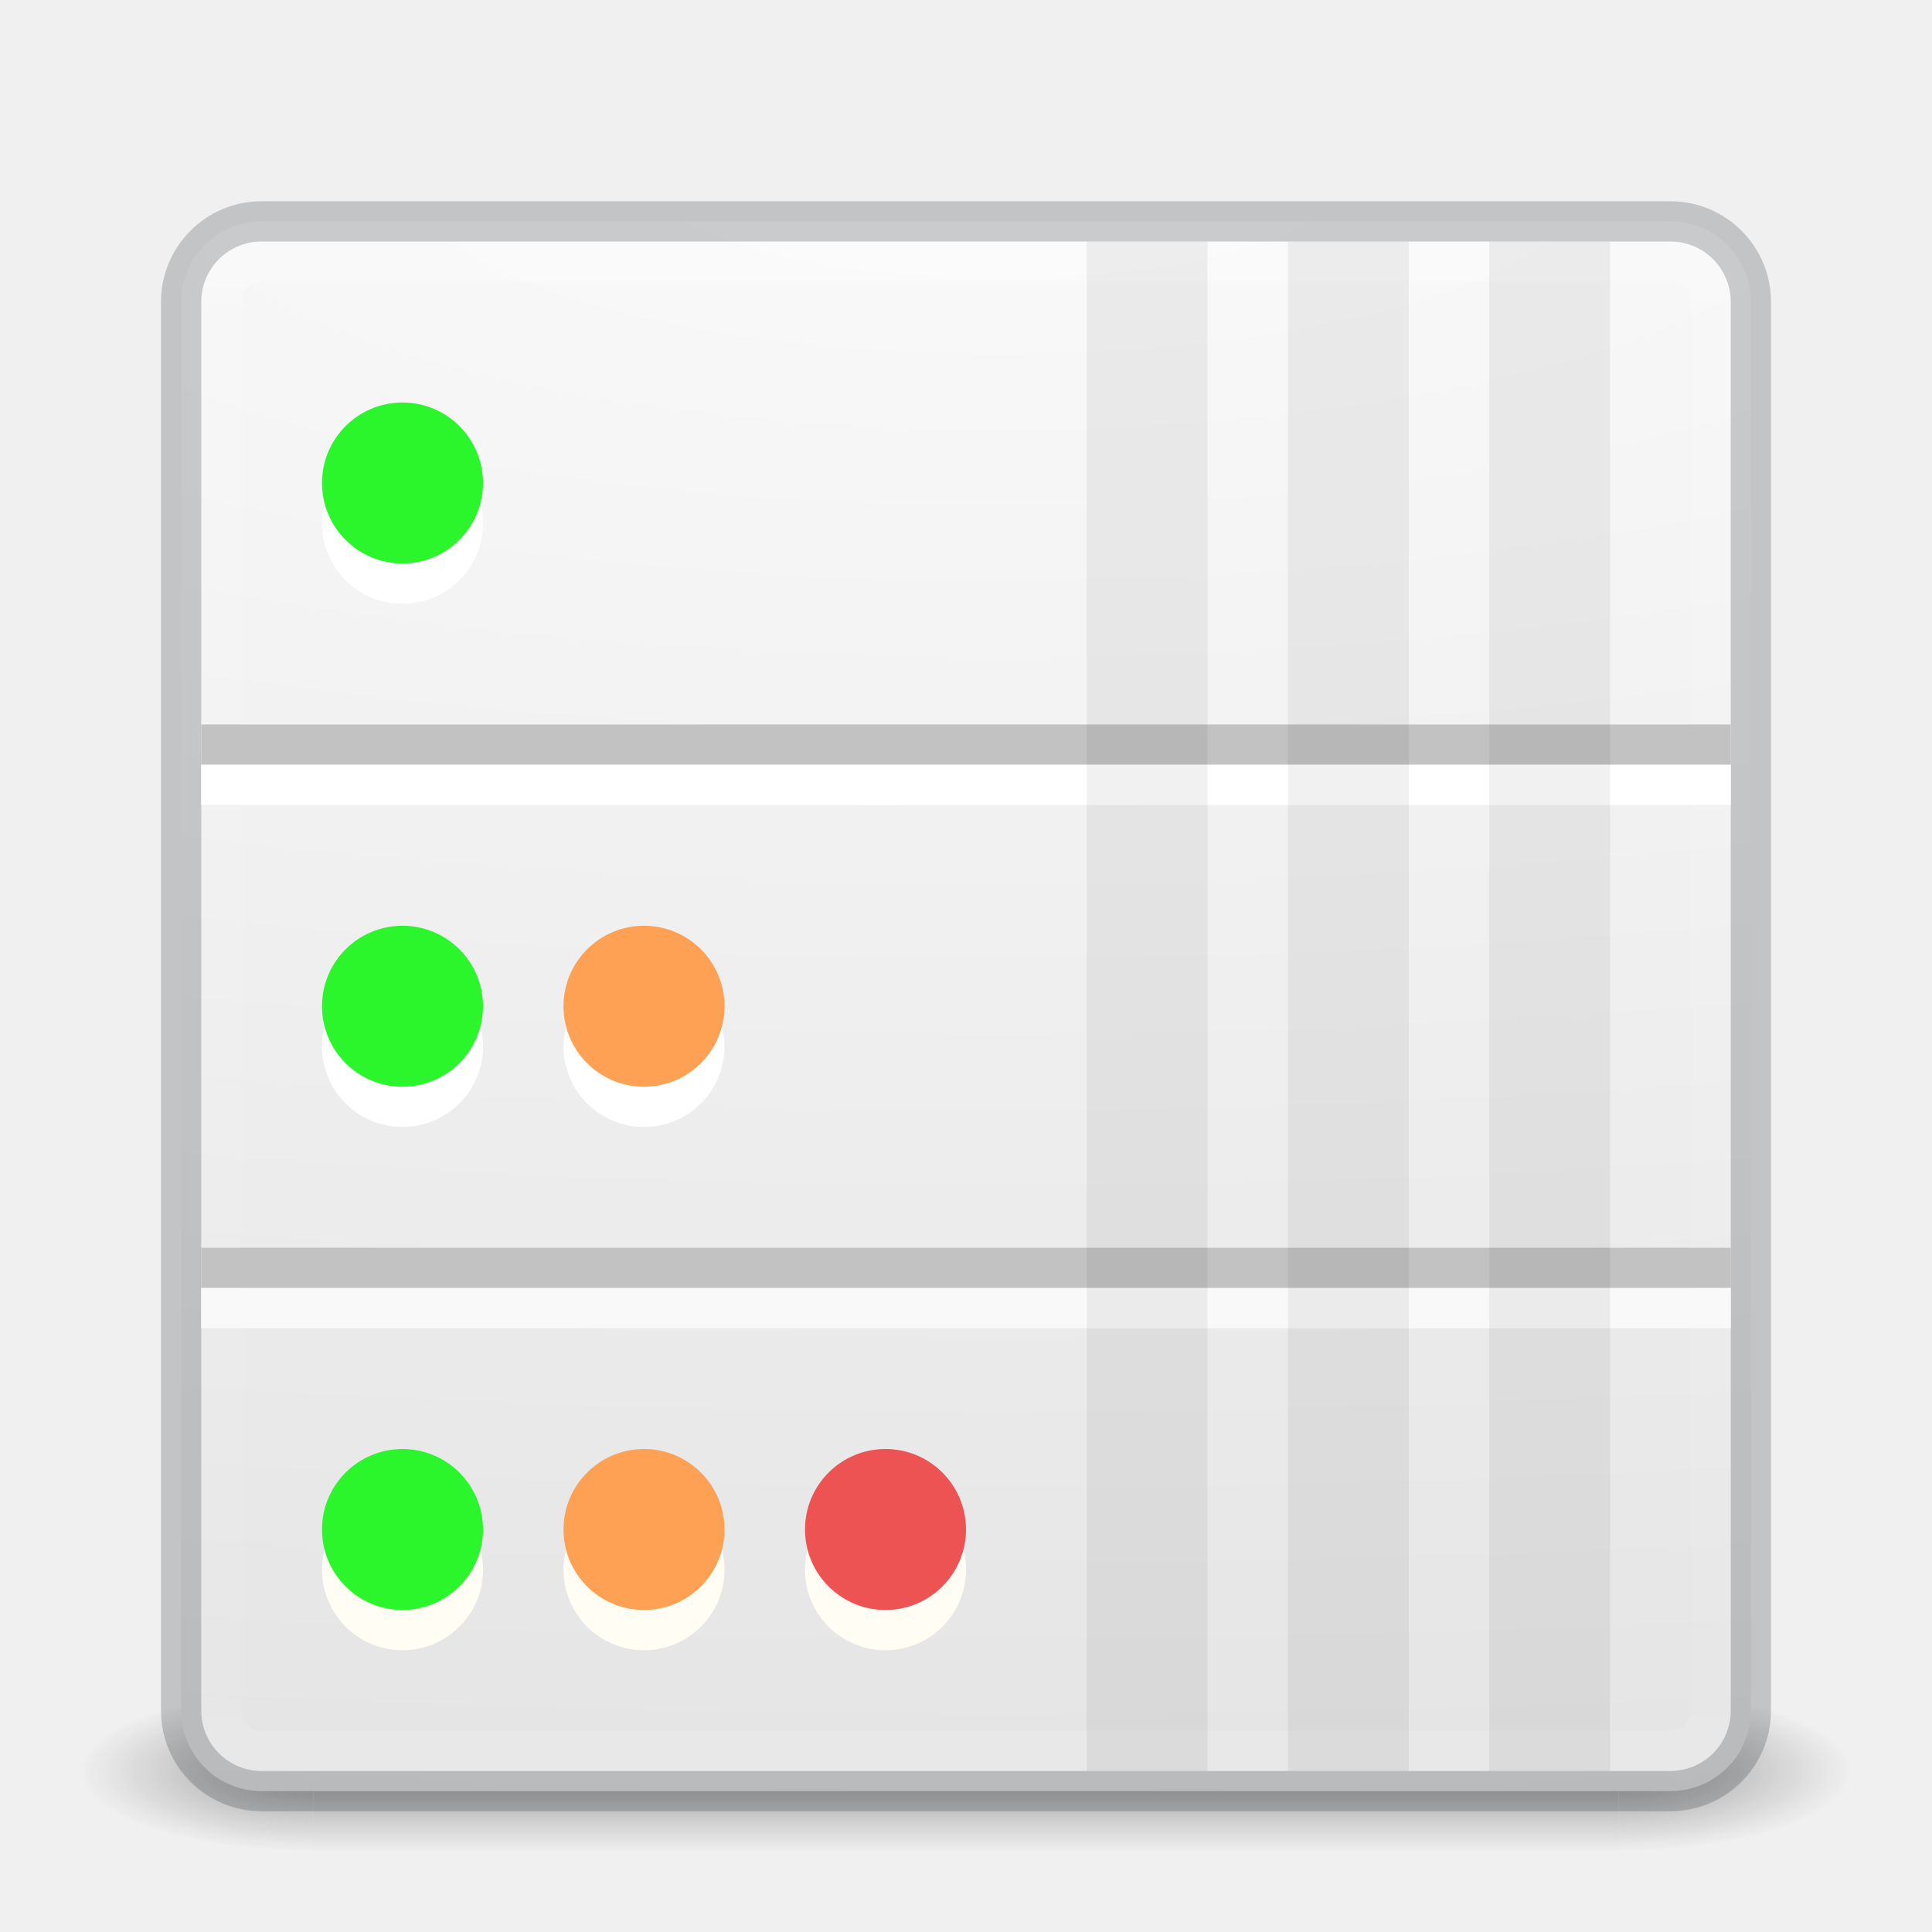
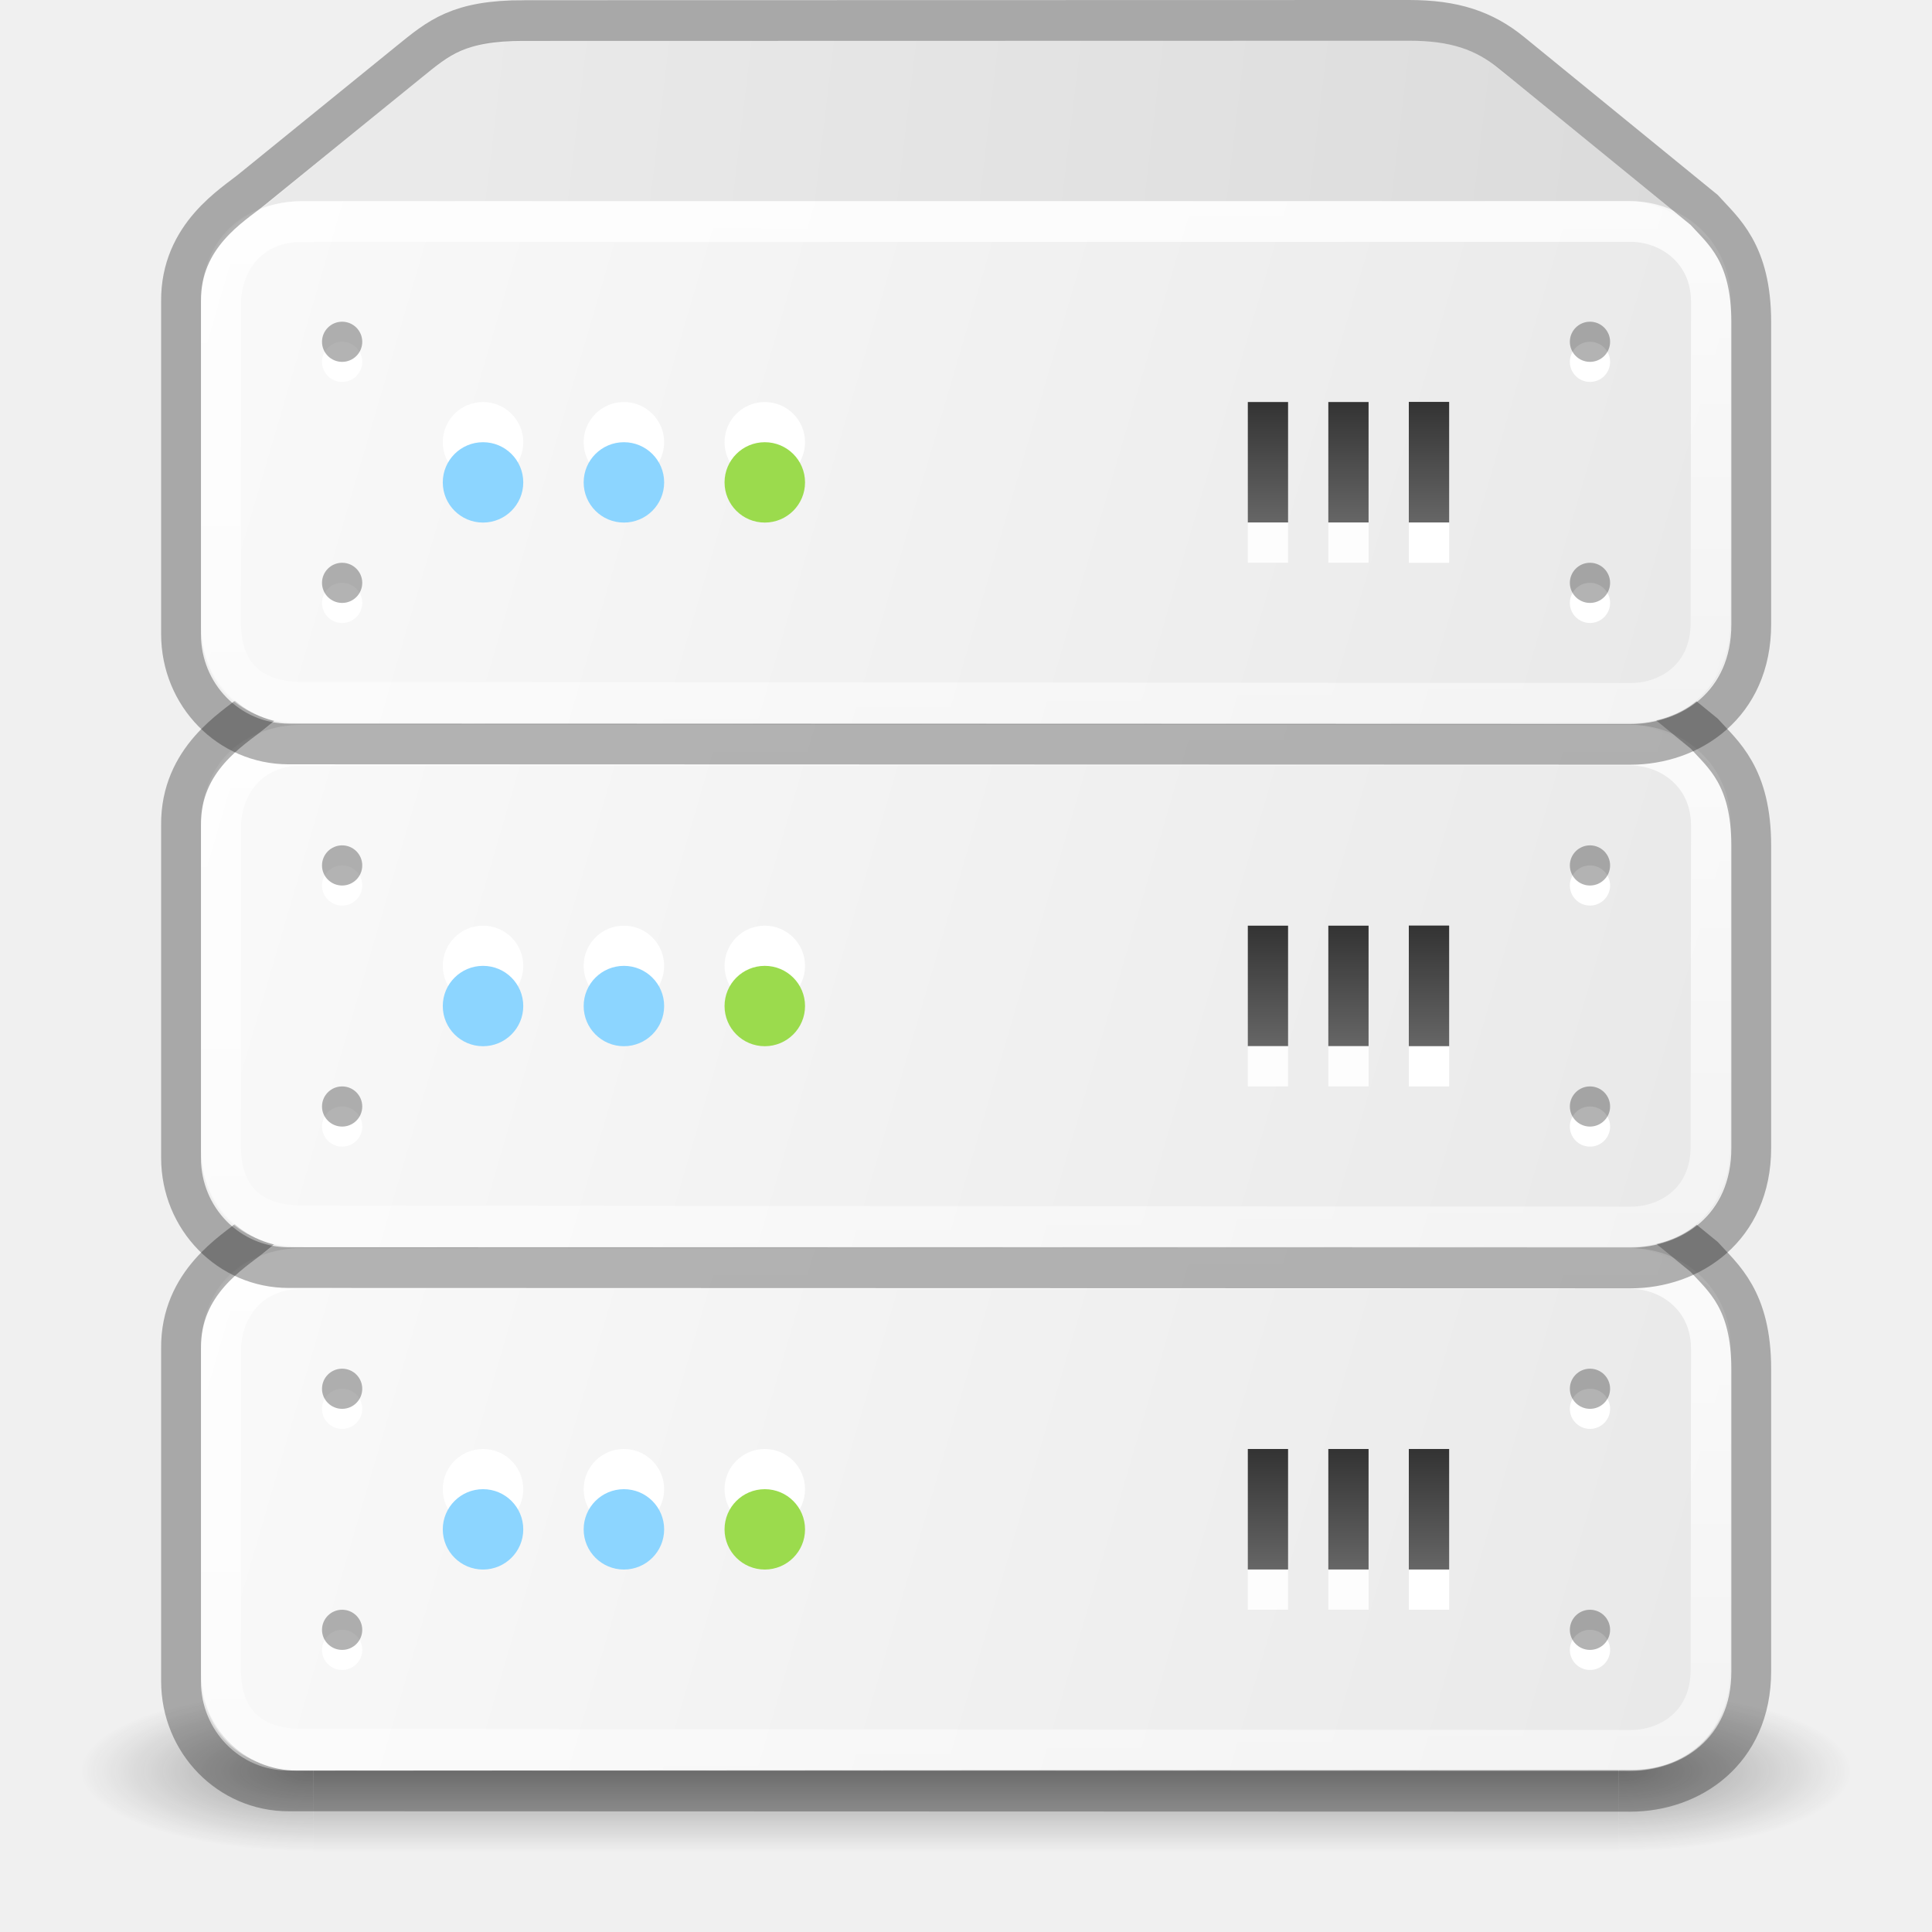
<svg xmlns="http://www.w3.org/2000/svg" xmlns:xlink="http://www.w3.org/1999/xlink" id="svg4405" height="48" width="48" version="1.1">
  <defs id="defs4407">
    <linearGradient id="linearGradient4187">
      <stop offset="0" style="stop-color:#ffffff;stop-opacity:1" id="stop4189" />
      <stop offset="0.021" style="stop-color:#ffffff;stop-opacity:0.235" id="stop4191" />
      <stop offset="0.977" style="stop-color:#ffffff;stop-opacity:0.157" id="stop4193" />
      <stop offset="1" style="stop-color:#ffffff;stop-opacity:0.392" id="stop4195" />
    </linearGradient>
    <linearGradient id="linearGradient4311">
      <stop offset="0" style="stop-color:#000000;stop-opacity:1" id="stop4313" />
      <stop offset="1" style="stop-color:#000000;stop-opacity:0" id="stop4315" />
    </linearGradient>
    <radialGradient gradientTransform="matrix(2.003784,0,0,1.4,27.98813,-17.4)" gradientUnits="userSpaceOnUse" xlink:href="#linearGradient3688-166-749-2-324" id="radialGradient3013-896" fy="43.5" fx="4.993" r="2.5" cy="43.5" cx="4.993" />
    <linearGradient id="linearGradient3688-166-749-2-324">
      <stop offset="0" style="stop-color:#181818;stop-opacity:1" id="stop3216" />
      <stop offset="1" style="stop-color:#181818;stop-opacity:0" id="stop3218" />
    </linearGradient>
    <radialGradient gradientTransform="matrix(2.003784,0,0,1.4,-20.01187,-104.4)" gradientUnits="userSpaceOnUse" xlink:href="#linearGradient3688-464-309-8-331" id="radialGradient3015-826" fy="43.5" fx="4.993" r="2.5" cy="43.5" cx="4.993" />
    <linearGradient id="linearGradient3688-464-309-8-331">
      <stop offset="0" style="stop-color:#181818;stop-opacity:1" id="stop3222" />
      <stop offset="1" style="stop-color:#181818;stop-opacity:0" id="stop3224" />
    </linearGradient>
    <linearGradient id="linearGradient3702-501-757-6-946">
      <stop offset="0" style="stop-color:#181818;stop-opacity:0" id="stop3228" />
      <stop offset="0.5" style="stop-color:#181818;stop-opacity:1" id="stop3230" />
      <stop offset="1" style="stop-color:#181818;stop-opacity:0" id="stop3232" />
    </linearGradient>
    <linearGradient gradientUnits="userSpaceOnUse" xlink:href="#linearGradient3702-501-757-6-946" id="linearGradient4395" y2="39.999" x2="25.058" y1="47.028" x1="25.058" />
    <linearGradient id="linearGradient2867-449-88-871-390-598-476-591-434-148-57-177-8-3-3-6-4-8-8-8-5">
      <stop offset="0" style="stop-color:#fafafa;stop-opacity:1" id="stop3750-1-0-7-6-6-1-3-9-3" />
      <stop offset="1" style="stop-color:#e1e1e1;stop-opacity:1" id="stop3756-1-6-2-6-6-1-96-6-0" />
    </linearGradient>
    <linearGradient gradientTransform="matrix(1.052161,0,0,-1.053252,-1.252161,51.33987)" gradientUnits="userSpaceOnUse" xlink:href="#linearGradient4311" id="linearGradient3143" y2="25.361" x2="30.213" y1="21.417" x1="30.213" />
    <linearGradient gradientTransform="translate(1.17e-5,1.00001)" gradientUnits="userSpaceOnUse" xlink:href="#linearGradient4187" id="linearGradient3153" y2="41.891" x2="24" y1="6.111" x1="24" />
    <radialGradient gradientTransform="matrix(0,3.551171,-11.65996,0,140.9306,-25.84201)" gradientUnits="userSpaceOnUse" xlink:href="#linearGradient2867-449-88-871-390-598-476-591-434-148-57-177-8-3-3-6-4-8-8-8-5" id="radialGradient4144" fy="9.957" fx="8.436" r="12.672" cy="9.957" cx="8.967" />
    <linearGradient y2="42.092" x2="24" y1="5.909" x1="24" gradientTransform="matrix(1.432432,0,0,1.436283,-79.37837,-11.47078)" gradientUnits="userSpaceOnUse" id="linearGradient3904" xlink:href="#linearGradient4270" />
    <linearGradient id="linearGradient4270">
      <stop id="stop4272" style="stop-color:#ffffff;stop-opacity:1" offset="0" />
      <stop id="stop4274" style="stop-color:#ffffff;stop-opacity:0.235" offset="0.035" />
      <stop id="stop4276" style="stop-color:#ffffff;stop-opacity:0.157" offset="0.962" />
      <stop id="stop4278" style="stop-color:#ffffff;stop-opacity:0.392" offset="1" />
    </linearGradient>
    <radialGradient r="12.672" fy="9.957" fx="8.421" cy="9.957" cx="8.951" gradientTransform="matrix(0,4.97164,-16.44353,0,119.9021,-48.50268)" gradientUnits="userSpaceOnUse" id="radialGradient4147" xlink:href="#linearGradient2867-449-88-871-390-598-476-591-434-148-57-177-8-3-3-6-4-8-8-8-5-3" />
    <linearGradient id="linearGradient2867-449-88-871-390-598-476-591-434-148-57-177-8-3-3-6-4-8-8-8-5-3">
      <stop id="stop3750-1-0-7-6-6-1-3-9-3-6" style="stop-color:#fafafa;stop-opacity:1" offset="0" />
      <stop id="stop3756-1-6-2-6-6-1-96-6-0-7" style="stop-color:#e1e1e1;stop-opacity:1" offset="1" />
    </linearGradient>
    <radialGradient gradientTransform="matrix(2.003784,0,0,1.4,27.98813,-17.4)" gradientUnits="userSpaceOnUse" xlink:href="#linearGradient3688-166-749-2-324" id="radialGradient2873-966-168-714" fy="43.5" fx="4.993" r="2.5" cy="43.5" cx="4.993" />
    <radialGradient gradientTransform="matrix(2.003784,0,0,1.4,-20.01187,-104.4)" gradientUnits="userSpaceOnUse" xlink:href="#linearGradient3688-166-749-2-324" id="radialGradient2875-742-326-419" fy="43.5" fx="4.993" r="2.5" cy="43.5" cx="4.993" />
+     <linearGradient xlink:href="#linearGradient2019" id="linearGradient2021" x1="26.083" y1="44.42" x2="109.1" y2="54.566" gradientUnits="userSpaceOnUse" />
+     <linearGradient id="linearGradient2019">
+       <stop style="stop-color:#eaeaea;stop-opacity:1" offset="0" id="stop2015" />
+       <stop style="stop-color:#d4d4d4;stop-opacity:1" offset="1" id="stop2017" />
+     </linearGradient>
+     <linearGradient xlink:href="#linearGradient2867-449-88-871-390-598-476-591-434-148-57-177-8-3-3-6-4-8-8-8-5" id="linearGradient2244" gradientUnits="userSpaceOnUse" gradientTransform="matrix(0.9912989,0,0,0.975351,-138.2291,-0.9878661)" x1="153" y1="26" x2="255" y2="56" />
+     <linearGradient xlink:href="#linearGradient1570" id="linearGradient2246" gradientUnits="userSpaceOnUse" gradientTransform="matrix(2.682754,0,0,0.7401699,-0.3908747,21.23208)" x1="24.023" y1="5.112" x2="24" y2="42.262" />
+     <linearGradient id="linearGradient1570">
+       <stop offset="0" style="stop-color:#ffffff;stop-opacity:0.783" id="stop1562" />
+       <stop offset="1" style="stop-color:#ffffff;stop-opacity:0.392" id="stop1568" />
+     </linearGradient>
+     <linearGradient id="linearGradient1608">
+       <stop id="stop1604" offset="0" style="stop-color:#333333;stop-opacity:1" />
+       <stop id="stop1606" offset="1" style="stop-color:#666666;stop-opacity:1" />
+     </linearGradient>
+     <linearGradient id="linearGradient6007">
+       <stop id="stop6003" style="stop-color:#3689e6;stop-opacity:1" offset="0" />
+       <stop offset="0.088" style="stop-color:#8cd5ff;stop-opacity:1" id="stop6009" />
+       <stop offset="0.5" style="stop-color:#3d97e7;stop-opacity:1;" id="stop6015" />
+       <stop id="stop6011" style="stop-color:#8cd5ff;stop-opacity:1" offset="0.911" />
+       <stop id="stop6005" style="stop-color:#3689e6;stop-opacity:1" offset="1" />
+     </linearGradient>
+     <linearGradient xlink:href="#linearGradient1608" id="linearGradient1309" gradientUnits="userSpaceOnUse" gradientTransform="matrix(0.6666743,0,0,0.5462038,29.99932,20.98539)" x1="92" y1="34" x2="92" y2="44" />
+     <linearGradient xlink:href="#linearGradient1608" id="linearGradient1476" gradientUnits="userSpaceOnUse" gradientTransform="matrix(0.6666743,0,0,0.5462038,29.99932,20.98539)" x1="92" y1="34" x2="92" y2="44" />
+     <linearGradient xlink:href="#linearGradient1608" id="linearGradient1484" gradientUnits="userSpaceOnUse" gradientTransform="matrix(0.6666743,0,0,0.5462038,29.99932,20.98539)" x1="92" y1="34" x2="92" y2="44" />
+     <linearGradient xlink:href="#linearGradient1608" id="linearGradient1665" gradientUnits="userSpaceOnUse" gradientTransform="matrix(0.6666743,0,0,0.5462038,29.99932,20.98539)" x1="92" y1="34" x2="92" y2="44" />
+     <linearGradient xlink:href="#linearGradient2019" id="linearGradient1753" gradientUnits="userSpaceOnUse" x1="26.083" y1="44.42" x2="109.1" y2="54.566" />
+     <linearGradient xlink:href="#linearGradient2867-449-88-871-390-598-476-591-434-148-57-177-8-3-3-6-4-8-8-8-5" id="linearGradient1755" gradientUnits="userSpaceOnUse" gradientTransform="matrix(0.9912989,0,0,0.975351,-138.2291,-0.9878661)" x1="153" y1="26" x2="255" y2="56" />
+     <linearGradient xlink:href="#linearGradient1570" id="linearGradient1757" gradientUnits="userSpaceOnUse" gradientTransform="matrix(2.682754,0,0,0.7401699,-0.3908747,21.23208)" x1="24.023" y1="5.112" x2="24" y2="42.262" />
+     <linearGradient xlink:href="#linearGradient1608" id="linearGradient1759" gradientUnits="userSpaceOnUse" gradientTransform="matrix(0.6666743,0,0,0.5462038,29.99932,20.98539)" x1="92" y1="34" x2="92" y2="44" />
+     <linearGradient xlink:href="#linearGradient1608" id="linearGradient1761" gradientUnits="userSpaceOnUse" gradientTransform="matrix(0.6666743,0,0,0.5462038,29.99932,20.98539)" x1="92" y1="34" x2="92" y2="44" />
+     <linearGradient xlink:href="#linearGradient1608" id="linearGradient1763" gradientUnits="userSpaceOnUse" gradientTransform="matrix(0.6666743,0,0,0.5462038,29.99932,20.98539)" x1="92" y1="34" x2="92" y2="44" />
+     <linearGradient xlink:href="#linearGradient1608" id="linearGradient1765" gradientUnits="userSpaceOnUse" gradientTransform="matrix(0.6666743,0,0,0.5462038,29.99932,20.98539)" x1="92" y1="34" x2="92" y2="44" />
+     <linearGradient xlink:href="#linearGradient2019" id="linearGradient1840" gradientUnits="userSpaceOnUse" x1="26.083" y1="44.42" x2="109.1" y2="54.566" />
+     <linearGradient xlink:href="#linearGradient2867-449-88-871-390-598-476-591-434-148-57-177-8-3-3-6-4-8-8-8-5" id="linearGradient1842" gradientUnits="userSpaceOnUse" gradientTransform="matrix(0.9912989,0,0,0.975351,-138.2291,-0.9878661)" x1="153" y1="26" x2="255" y2="56" />
+     <linearGradient xlink:href="#linearGradient1570" id="linearGradient1844" gradientUnits="userSpaceOnUse" gradientTransform="matrix(2.682754,0,0,0.7401699,-0.3908747,21.23208)" x1="24.023" y1="5.112" x2="24" y2="42.262" />
+     <linearGradient xlink:href="#linearGradient1608" id="linearGradient1846" gradientUnits="userSpaceOnUse" gradientTransform="matrix(0.6666743,0,0,0.5462038,29.99932,20.98539)" x1="92" y1="34" x2="92" y2="44" />
+     <linearGradient xlink:href="#linearGradient1608" id="linearGradient1848" gradientUnits="userSpaceOnUse" gradientTransform="matrix(0.6666743,0,0,0.5462038,29.99932,20.98539)" x1="92" y1="34" x2="92" y2="44" />
+     <linearGradient xlink:href="#linearGradient1608" id="linearGradient1850" gradientUnits="userSpaceOnUse" gradientTransform="matrix(0.6666743,0,0,0.5462038,29.99932,20.98539)" x1="92" y1="34" x2="92" y2="44" />
+     <linearGradient xlink:href="#linearGradient1608" id="linearGradient1852" gradientUnits="userSpaceOnUse" gradientTransform="matrix(0.6666743,0,0,0.5462038,29.99932,20.98539)" x1="92" y1="34" x2="92" y2="44" />
  </defs>
  <g id="g4173">
    <g transform="matrix(1.157895,0,0,0.5714286,-3.789476,19.14286)" id="g3712-0" style="opacity:0.4">
      <rect width="5" height="7" x="38" y="40" id="rect2801-4" style="fill:url(#radialGradient3013-896);fill-opacity:1;stroke:none" />
      <rect width="5" height="7" x="-10" y="-47" transform="scale(-1,-1)" id="rect3696-8" style="fill:url(#radialGradient3015-826);fill-opacity:1;stroke:none" />
      <rect width="28" height="7" x="10" y="40" id="rect3700-7" style="fill:url(#linearGradient4395);fill-opacity:1;stroke:none" />
    </g>
-     <rect width="39" height="39" rx="2" ry="2" x="4.5" y="5.5" id="rect5505-21" style="color:#000000;fill:url(#radialGradient4144);fill-opacity:1;fill-rule:nonzero;stroke:none;stroke-width:1;marker:none;visibility:visible;display:inline;overflow:visible;enable-background:accumulate" />
-     <rect width="37" height="37" rx="1" ry="1" x="5.5" y="6.5" id="rect6741-1" style="opacity:0.3;fill:none;stroke:url(#linearGradient3153);stroke-width:1;stroke-linecap:round;stroke-linejoin:round;stroke-miterlimit:4;stroke-opacity:1;stroke-dasharray:none;stroke-dashoffset:0" />
-     <rect width="39" height="39" rx="2" ry="2" x="4.5" y="5.5" id="rect5505-21-6" style="opacity:0.2;color:#000000;fill:none;stroke:#0e141f;stroke-width:1;stroke-linecap:round;stroke-linejoin:round;stroke-miterlimit:4;stroke-opacity:1;stroke-dasharray:none;stroke-dashoffset:0;marker:none;visibility:visible;display:inline;overflow:visible;enable-background:accumulate" />
-     <circle style="opacity:1;fill:#ffffff;fill-opacity:1;stroke-width:0.43" id="circle887" cx="10" cy="13" r="2" />
-     <circle r="2" cy="12" cx="10" id="circle902-7" style="opacity:1;fill:#2af62b;fill-opacity:1;stroke-width:0.43" />
-     <circle r="2" cy="26" cx="10" id="circle889" style="opacity:1;fill:#ffffff;fill-opacity:1;stroke-width:0.43" />
-     <circle style="opacity:1;fill:#2af62b;fill-opacity:1;stroke-width:0.43" id="circle904-0" cx="10" cy="25" r="2" />
-     <circle style="opacity:1;fill:#ffffff;fill-opacity:1;stroke-width:0.43" id="circle891" cx="16" cy="26" r="2" />
-     <circle r="2" cy="25" cx="16" id="circle906-9" style="opacity:1;fill:#ffa154;fill-opacity:1;stroke-width:0.43" />
-     <circle style="opacity:1;fill:#fffdf4;fill-opacity:1;stroke-width:0.43" id="circle893" cx="10" cy="39" r="2" />
-     <circle r="2" cy="38" cx="10" id="circle908-3" style="opacity:1;fill:#2af62b;fill-opacity:1;stroke-width:0.43" />
-     <circle r="2" cy="39" cx="16" id="circle895" style="opacity:1;fill:#fffdf4;fill-opacity:1;stroke-width:0.43" />
-     <circle style="opacity:1;fill:#ffa154;fill-opacity:1;stroke-width:0.43" id="circle910-6" cx="16" cy="38" r="2" />
-     <circle style="opacity:1;fill:#fffdf4;fill-opacity:1;stroke-width:0.43" id="circle897" cx="22" cy="39" r="2" />
-     <circle r="2" cy="38" cx="22" id="circle912-0" style="opacity:1;fill:#ed5353;fill-opacity:1;stroke-width:0.43" />
-     <rect style="opacity:1;fill:#c2c2c2;fill-opacity:1;stroke:none;stroke-width:1;stroke-linecap:round;stroke-linejoin:round;stroke-miterlimit:4;stroke-dasharray:none;stroke-dashoffset:0;stroke-opacity:1;paint-order:markers fill stroke" id="rect879" width="38" height="1" x="5" y="18" />
-     <rect y="19" x="5" height="1" width="38" id="rect881" style="opacity:1;fill:#ffffff;fill-opacity:1;stroke:none;stroke-width:1;stroke-linecap:round;stroke-linejoin:round;stroke-miterlimit:4;stroke-dasharray:none;stroke-dashoffset:0;stroke-opacity:1;paint-order:markers fill stroke" />
-     <rect y="31" x="5" height="1" width="38" id="rect883" style="opacity:1;fill:#c2c2c2;fill-opacity:1;stroke:none;stroke-width:1;stroke-linecap:round;stroke-linejoin:round;stroke-miterlimit:4;stroke-dasharray:none;stroke-dashoffset:0;stroke-opacity:1;paint-order:markers fill stroke" />
-     <rect style="opacity:1;fill:#f9f9f9;fill-opacity:1;stroke:none;stroke-width:1;stroke-linecap:round;stroke-linejoin:round;stroke-miterlimit:4;stroke-dasharray:none;stroke-dashoffset:0;stroke-opacity:1;paint-order:markers fill stroke" id="rect885" width="38" height="1" x="5" y="32" />
-     <rect style="opacity:1;fill:#000000;fill-opacity:0.058;stroke:none;stroke-width:0.771;stroke-opacity:1" id="rect914-6" width="3" height="38" x="37" y="6" rx="0" ry="0" />
-     <rect ry="0" rx="0" y="6" x="32" height="38" width="3" id="rect924-2" style="opacity:1;fill:#000000;fill-opacity:0.058;stroke:none;stroke-width:0.771;stroke-opacity:1" />
-     <rect style="opacity:1;fill:#000000;fill-opacity:0.058;stroke:none;stroke-width:0.771;stroke-opacity:1" id="rect926-6" width="3" height="38" x="27" y="6" rx="0" ry="0" />
+     <g style="stroke-width:1.852" id="g1737" transform="matrix(0.5340928,0,0,0.5458032,-2.177991,17.70731)">
+       <g style="stroke-width:1.852" transform="translate(0,-31)" id="g1669">
+         <path id="path1667" d="m 27.49,48.057 h 42.123 c 2.079,0.014 3.366,0.479 4.689,1.663 l 9.355,7.484 H 14.376 l 9.369,-7.512 c 1.06,-0.855 2.385,-1.635 3.745,-1.635 z" style="color:#000000;display:inline;overflow:visible;visibility:visible;fill:url(#linearGradient1753);fill-opacity:1;fill-rule:nonzero;stroke:none;stroke-width:1.852;marker:none;enable-background:accumulate" />
+       </g>
+       <path id="path1671" d="m 18.159,24.371 h 61.714 c 1.911,0 4.72,1.829 4.72,4.642 v 14.533 c 0,2.741 -1.872,4.568 -4.609,4.57 L 17.901,48.156 c -2.471,0.002 -4.461,-1.958 -4.461,-4.389 V 28.905 c 0,-2.705 1.872,-4.533 4.72,-4.533 z" style="color:#000000;display:inline;overflow:visible;visibility:visible;fill:url(#linearGradient1755);fill-opacity:1;fill-rule:nonzero;stroke:none;stroke-width:1.852;marker:none;enable-background:accumulate" />
+       <path id="path1673" d="m 18.111,25.303 61.81,-0.006 c 1.862,-1.97e-4 3.749,1.331 3.746,3.669 l -0.018,14.605 c -0.003,2.431 -1.866,3.662 -3.728,3.66 l -61.773,-0.047 c -2.504,-0.002 -3.783,-1.363 -3.783,-3.588 V 29.008 c 0,-1.889 1.33,-3.705 3.746,-3.705 z" style="fill:none;stroke:url(#linearGradient1757);stroke-width:1.852;stroke-linecap:round;stroke-linejoin:round;stroke-miterlimit:4;stroke-dasharray:none;stroke-dashoffset:0;stroke-opacity:1" />
+       <path id="path1675" d="m 28.454,16.15 41.162,-0.009 c 2.107,-4.35e-4 3.504,0.462 4.78,1.48 l 8.954,7.148 c 0.879,0.956 2.192,1.94 2.192,5.107 v 13.753 c 0,3.654 -2.821,5.47 -5.628,5.469 l -62.415,-0.018 c -2.77,-8e-4 -5,-2.23 -5,-5 v -15.144 c -0.032,-3.018 2.449,-4.409 3.309,-5.11 l 7.271,-5.776 c 1.423,-1.13 2.326,-1.901 5.374,-1.901 z" style="color:#000000;display:inline;overflow:visible;visibility:visible;opacity:0.3;fill:none;stroke:#000000;stroke-width:1.852;stroke-linecap:butt;stroke-linejoin:miter;stroke-miterlimit:4;stroke-dasharray:none;stroke-dashoffset:0;stroke-opacity:1;marker:none;enable-background:accumulate" />
+       <g style="stroke-width:1.852" transform="rotate(-90,24,31)" id="g1677" />
+       <g style="stroke-width:1.852" id="g1683" transform="translate(0,60.17711)">
+         <ellipse ry="1.829" rx="1.872" cy="-24.833" cx="26.547" id="ellipse1679" style="opacity:1;fill:#ffffff;fill-opacity:1;stroke:none;stroke-width:1.852;stroke-miterlimit:4;stroke-dasharray:none;stroke-opacity:1" />
+         <ellipse ry="1.829" rx="1.872" style="opacity:1;fill:#8cd5ff;fill-opacity:1;stroke:none;stroke-width:1.852;stroke-miterlimit:4;stroke-dasharray:none;stroke-opacity:1" id="ellipse1681" cx="26.547" cy="-23.004" />
+       </g>
+       <g transform="translate(6.553511,60.17711)" id="g1689" style="stroke-width:1.852">
+         <ellipse style="opacity:1;fill:#ffffff;fill-opacity:1;stroke:none;stroke-width:1.852;stroke-miterlimit:4;stroke-dasharray:none;stroke-opacity:1" id="ellipse1685" cx="26.547" cy="-24.833" rx="1.872" ry="1.829" />
+         <ellipse cy="-23.004" cx="26.547" id="ellipse1687" style="opacity:1;fill:#8cd5ff;fill-opacity:1;stroke:none;stroke-width:1.852;stroke-miterlimit:4;stroke-dasharray:none;stroke-opacity:1" rx="1.872" ry="1.829" />
+       </g>
+       <g style="stroke-width:1.91" transform="matrix(0.936216,0,0,1.004452,-22.136,-6.217229)" id="g1695">
+         <path style="opacity:1;fill:url(#linearGradient1759);fill-opacity:1;stroke:none;stroke-width:1.91;stroke-opacity:0.783" d="m 90,39.556 h 2 v 5.462 h -2 z" id="path1691" />
+         <path style="opacity:0.9;fill:#ffffff;fill-opacity:1;stroke:none;stroke-width:1.91;stroke-opacity:0.783" d="m 90,45.018 h 2 v 1.821 h -2 z" id="path1693" />
+       </g>
+       <g style="stroke-width:1.852" id="g1701" transform="translate(13.10731,60.17711)">
+         <ellipse ry="1.829" rx="1.872" cy="-24.833" cx="26.547" id="ellipse1697" style="opacity:1;fill:#ffffff;fill-opacity:1;stroke:none;stroke-width:1.852;stroke-miterlimit:4;stroke-dasharray:none;stroke-opacity:1" />
+         <ellipse ry="1.829" rx="1.872" style="opacity:1;fill:#9bdb4d;fill-opacity:1;stroke:none;stroke-width:1.852;stroke-miterlimit:4;stroke-dasharray:none;stroke-opacity:1" id="ellipse1699" cx="26.547" cy="-23.004" />
+       </g>
+       <path d="m 20.929,31.686 a 0.936,0.914 0 0 1 -1.872,0 0.936,0.914 0 1 1 1.872,0 z" id="path1703" style="color:#000000;display:inline;overflow:visible;visibility:visible;opacity:1;fill:#ffffff;fill-opacity:1;fill-rule:evenodd;stroke:none;stroke-width:0.627;marker:none;enable-background:accumulate" />
+       <path style="color:#000000;display:inline;overflow:visible;visibility:visible;opacity:0.3;fill:#000000;fill-opacity:1;fill-rule:evenodd;stroke:none;stroke-width:0.627;marker:none;enable-background:accumulate" id="path1705" d="m 20.929,30.773 a 0.936,0.914 0 0 1 -1.872,0 0.936,0.914 0 1 1 1.872,0 z" />
+       <path style="color:#000000;display:inline;overflow:visible;visibility:visible;opacity:1;fill:#ffffff;fill-opacity:1;fill-rule:evenodd;stroke:none;stroke-width:0.627;marker:none;enable-background:accumulate" id="path1707" d="m 20.929,42.659 a 0.936,0.914 0 0 1 -1.872,0 0.936,0.914 0 1 1 1.872,0 z" />
+       <path style="color:#000000;display:inline;overflow:visible;visibility:visible;opacity:0.3;fill:#000000;fill-opacity:1;fill-rule:evenodd;stroke:none;stroke-width:0.627;marker:none;enable-background:accumulate" id="path1709" d="m 20.929,41.746 a 0.936,0.914 0 0 1 -1.872,0 0.936,0.914 0 1 1 1.872,0 z" />
+       <path style="color:#000000;display:inline;overflow:visible;visibility:visible;opacity:1;fill:#ffffff;fill-opacity:1;fill-rule:evenodd;stroke:none;stroke-width:0.627;marker:none;enable-background:accumulate" id="path1711" d="m 78.976,31.686 a 0.936,0.914 0 0 1 -1.872,0 0.936,0.914 0 1 1 1.872,0 z" />
+       <path d="m 78.976,30.773 a 0.936,0.914 0 0 1 -1.872,0 0.936,0.914 0 1 1 1.872,0 z" id="path1713" style="color:#000000;display:inline;overflow:visible;visibility:visible;opacity:0.3;fill:#000000;fill-opacity:1;fill-rule:evenodd;stroke:none;stroke-width:0.627;marker:none;enable-background:accumulate" />
+       <path d="m 78.976,42.659 a 0.936,0.914 0 0 1 -1.872,0 0.936,0.914 0 1 1 1.872,0 z" id="path1715" style="color:#000000;display:inline;overflow:visible;visibility:visible;opacity:1;fill:#ffffff;fill-opacity:1;fill-rule:evenodd;stroke:none;stroke-width:0.627;marker:none;enable-background:accumulate" />
+       <path d="m 78.976,41.746 a 0.936,0.914 0 0 1 -1.872,0 0.936,0.914 0 1 1 1.872,0 z" id="path1717" style="color:#000000;display:inline;overflow:visible;visibility:visible;opacity:0.3;fill:#000000;fill-opacity:1;fill-rule:evenodd;stroke:none;stroke-width:0.627;marker:none;enable-background:accumulate" />
+       <g id="g1723" transform="matrix(0.936216,0,0,1.004452,-18.39109,-6.217229)" style="stroke-width:1.91">
+         <path id="path1719" d="m 90,39.556 h 2 v 5.462 h -2 z" style="opacity:1;fill:url(#linearGradient1761);fill-opacity:1;stroke:none;stroke-width:1.91;stroke-opacity:0.783" />
+         <path id="path1721" d="m 90,45.018 h 2 v 1.821 h -2 z" style="opacity:0.9;fill:#ffffff;fill-opacity:1;stroke:none;stroke-width:1.91;stroke-opacity:0.783" />
+       </g>
+       <g style="stroke-width:1.91" transform="matrix(0.936216,0,0,1.004452,-14.64619,-6.217229)" id="g1729">
+         <path style="opacity:1;fill:url(#linearGradient1763);fill-opacity:1;stroke:none;stroke-width:1.91;stroke-opacity:0.783" d="m 90,39.556 h 2 v 5.462 h -2 z" id="path1725" />
+         <path style="opacity:0.9;fill:#ffffff;fill-opacity:1;stroke:none;stroke-width:1.91;stroke-opacity:0.783" d="m 90,45.018 h 2 v 1.821 h -2 z" id="path1727" />
+       </g>
+       <g id="g1735" transform="matrix(0.936216,0,0,1.004452,-14.64619,-6.217229)" style="stroke-width:1.91">
+         <path id="path1731" d="m 90,39.556 h 2 v 5.462 h -2 z" style="opacity:1;fill:url(#linearGradient1765);fill-opacity:1;stroke:none;stroke-width:1.91;stroke-opacity:0.783" />
+         <path id="path1733" d="m 90,45.018 h 2 v 1.821 h -2 z" style="opacity:0.9;fill:#ffffff;fill-opacity:1;stroke:none;stroke-width:1.91;stroke-opacity:0.783" />
+       </g>
+     </g>
+     <g transform="matrix(0.5340928,0,0,0.5458032,-2.177991,4.705464)" id="g1838" style="stroke-width:1.852">
+       <g id="g1770" transform="translate(0,-31)" style="stroke-width:1.852">
+         <path style="color:#000000;display:inline;overflow:visible;visibility:visible;fill:url(#linearGradient1840);fill-opacity:1;fill-rule:nonzero;stroke:none;stroke-width:1.852;marker:none;enable-background:accumulate" d="m 27.49,48.057 h 42.123 c 2.079,0.014 3.366,0.479 4.689,1.663 l 9.355,7.484 H 14.376 l 9.369,-7.512 c 1.06,-0.855 2.385,-1.635 3.745,-1.635 z" id="path1768" />
+       </g>
+       <path style="color:#000000;display:inline;overflow:visible;visibility:visible;fill:url(#linearGradient1842);fill-opacity:1;fill-rule:nonzero;stroke:none;stroke-width:1.852;marker:none;enable-background:accumulate" d="m 18.159,24.371 h 61.714 c 1.911,0 4.72,1.829 4.72,4.642 v 14.533 c 0,2.741 -1.872,4.568 -4.609,4.57 L 17.901,48.156 c -2.471,0.002 -4.461,-1.958 -4.461,-4.389 V 28.905 c 0,-2.705 1.872,-4.533 4.72,-4.533 z" id="path1772" />
+       <path style="fill:none;stroke:url(#linearGradient1844);stroke-width:1.852;stroke-linecap:round;stroke-linejoin:round;stroke-miterlimit:4;stroke-dasharray:none;stroke-dashoffset:0;stroke-opacity:1" d="m 18.111,25.303 61.81,-0.006 c 1.862,-1.97e-4 3.749,1.331 3.746,3.669 l -0.018,14.605 c -0.003,2.431 -1.866,3.662 -3.728,3.66 l -61.773,-0.047 c -2.504,-0.002 -3.783,-1.363 -3.783,-3.588 V 29.008 c 0,-1.889 1.33,-3.705 3.746,-3.705 z" id="path1774" />
+       <path style="color:#000000;display:inline;overflow:visible;visibility:visible;opacity:0.3;fill:none;stroke:#000000;stroke-width:1.852;stroke-linecap:butt;stroke-linejoin:miter;stroke-miterlimit:4;stroke-dasharray:none;stroke-dashoffset:0;stroke-opacity:1;marker:none;enable-background:accumulate" d="m 28.454,16.15 41.162,-0.009 c 2.107,-4.35e-4 3.504,0.462 4.78,1.48 l 8.954,7.148 c 0.879,0.956 2.192,1.94 2.192,5.107 v 13.753 c 0,3.654 -2.821,5.47 -5.628,5.469 l -62.415,-0.018 c -2.77,-8e-4 -5,-2.23 -5,-5 v -15.144 c -0.032,-3.018 2.449,-4.409 3.309,-5.11 l 7.271,-5.776 c 1.423,-1.13 2.326,-1.901 5.374,-1.901 z" id="path1776" />
+       <g id="g1778" transform="rotate(-90,24,31)" style="stroke-width:1.852" />
+       <g transform="translate(0,60.17711)" id="g1784" style="stroke-width:1.852">
+         <ellipse style="opacity:1;fill:#ffffff;fill-opacity:1;stroke:none;stroke-width:1.852;stroke-miterlimit:4;stroke-dasharray:none;stroke-opacity:1" id="ellipse1780" cx="26.547" cy="-24.833" rx="1.872" ry="1.829" />
+         <ellipse cy="-23.004" cx="26.547" id="ellipse1782" style="opacity:1;fill:#8cd5ff;fill-opacity:1;stroke:none;stroke-width:1.852;stroke-miterlimit:4;stroke-dasharray:none;stroke-opacity:1" rx="1.872" ry="1.829" />
+       </g>
+       <g style="stroke-width:1.852" id="g1790" transform="translate(6.553511,60.17711)">
+         <ellipse ry="1.829" rx="1.872" cy="-24.833" cx="26.547" id="ellipse1786" style="opacity:1;fill:#ffffff;fill-opacity:1;stroke:none;stroke-width:1.852;stroke-miterlimit:4;stroke-dasharray:none;stroke-opacity:1" />
+         <ellipse ry="1.829" rx="1.872" style="opacity:1;fill:#8cd5ff;fill-opacity:1;stroke:none;stroke-width:1.852;stroke-miterlimit:4;stroke-dasharray:none;stroke-opacity:1" id="ellipse1788" cx="26.547" cy="-23.004" />
+       </g>
+       <g id="g1796" transform="matrix(0.936216,0,0,1.004452,-22.136,-6.217229)" style="stroke-width:1.91">
+         <path id="path1792" d="m 90,39.556 h 2 v 5.462 h -2 z" style="opacity:1;fill:url(#linearGradient1846);fill-opacity:1;stroke:none;stroke-width:1.91;stroke-opacity:0.783" />
+         <path id="path1794" d="m 90,45.018 h 2 v 1.821 h -2 z" style="opacity:0.9;fill:#ffffff;fill-opacity:1;stroke:none;stroke-width:1.91;stroke-opacity:0.783" />
+       </g>
+       <g transform="translate(13.10731,60.17711)" id="g1802" style="stroke-width:1.852">
+         <ellipse style="opacity:1;fill:#ffffff;fill-opacity:1;stroke:none;stroke-width:1.852;stroke-miterlimit:4;stroke-dasharray:none;stroke-opacity:1" id="ellipse1798" cx="26.547" cy="-24.833" rx="1.872" ry="1.829" />
+         <ellipse cy="-23.004" cx="26.547" id="ellipse1800" style="opacity:1;fill:#9bdb4d;fill-opacity:1;stroke:none;stroke-width:1.852;stroke-miterlimit:4;stroke-dasharray:none;stroke-opacity:1" rx="1.872" ry="1.829" />
+       </g>
+       <path style="color:#000000;display:inline;overflow:visible;visibility:visible;opacity:1;fill:#ffffff;fill-opacity:1;fill-rule:evenodd;stroke:none;stroke-width:0.627;marker:none;enable-background:accumulate" id="path1804" d="m 20.929,31.686 a 0.936,0.914 0 0 1 -1.872,0 0.936,0.914 0 1 1 1.872,0 z" />
+       <path d="m 20.929,30.773 a 0.936,0.914 0 0 1 -1.872,0 0.936,0.914 0 1 1 1.872,0 z" id="path1806" style="color:#000000;display:inline;overflow:visible;visibility:visible;opacity:0.3;fill:#000000;fill-opacity:1;fill-rule:evenodd;stroke:none;stroke-width:0.627;marker:none;enable-background:accumulate" />
+       <path d="m 20.929,42.659 a 0.936,0.914 0 0 1 -1.872,0 0.936,0.914 0 1 1 1.872,0 z" id="path1808" style="color:#000000;display:inline;overflow:visible;visibility:visible;opacity:1;fill:#ffffff;fill-opacity:1;fill-rule:evenodd;stroke:none;stroke-width:0.627;marker:none;enable-background:accumulate" />
+       <path d="m 20.929,41.746 a 0.936,0.914 0 0 1 -1.872,0 0.936,0.914 0 1 1 1.872,0 z" id="path1810" style="color:#000000;display:inline;overflow:visible;visibility:visible;opacity:0.3;fill:#000000;fill-opacity:1;fill-rule:evenodd;stroke:none;stroke-width:0.627;marker:none;enable-background:accumulate" />
+       <path d="m 78.976,31.686 a 0.936,0.914 0 0 1 -1.872,0 0.936,0.914 0 1 1 1.872,0 z" id="path1812" style="color:#000000;display:inline;overflow:visible;visibility:visible;opacity:1;fill:#ffffff;fill-opacity:1;fill-rule:evenodd;stroke:none;stroke-width:0.627;marker:none;enable-background:accumulate" />
+       <path style="color:#000000;display:inline;overflow:visible;visibility:visible;opacity:0.3;fill:#000000;fill-opacity:1;fill-rule:evenodd;stroke:none;stroke-width:0.627;marker:none;enable-background:accumulate" id="path1814" d="m 78.976,30.773 a 0.936,0.914 0 0 1 -1.872,0 0.936,0.914 0 1 1 1.872,0 z" />
+       <path style="color:#000000;display:inline;overflow:visible;visibility:visible;opacity:1;fill:#ffffff;fill-opacity:1;fill-rule:evenodd;stroke:none;stroke-width:0.627;marker:none;enable-background:accumulate" id="path1816" d="m 78.976,42.659 a 0.936,0.914 0 0 1 -1.872,0 0.936,0.914 0 1 1 1.872,0 z" />
+       <path style="color:#000000;display:inline;overflow:visible;visibility:visible;opacity:0.3;fill:#000000;fill-opacity:1;fill-rule:evenodd;stroke:none;stroke-width:0.627;marker:none;enable-background:accumulate" id="path1818" d="m 78.976,41.746 a 0.936,0.914 0 0 1 -1.872,0 0.936,0.914 0 1 1 1.872,0 z" />
+       <g style="stroke-width:1.91" transform="matrix(0.936216,0,0,1.004452,-18.39109,-6.217229)" id="g1824">
+         <path style="opacity:1;fill:url(#linearGradient1848);fill-opacity:1;stroke:none;stroke-width:1.91;stroke-opacity:0.783" d="m 90,39.556 h 2 v 5.462 h -2 z" id="path1820" />
+         <path style="opacity:0.9;fill:#ffffff;fill-opacity:1;stroke:none;stroke-width:1.91;stroke-opacity:0.783" d="m 90,45.018 h 2 v 1.821 h -2 z" id="path1822" />
+       </g>
+       <g id="g1830" transform="matrix(0.936216,0,0,1.004452,-14.64619,-6.217229)" style="stroke-width:1.91">
+         <path id="path1826" d="m 90,39.556 h 2 v 5.462 h -2 z" style="opacity:1;fill:url(#linearGradient1850);fill-opacity:1;stroke:none;stroke-width:1.91;stroke-opacity:0.783" />
+         <path id="path1828" d="m 90,45.018 h 2 v 1.821 h -2 z" style="opacity:0.9;fill:#ffffff;fill-opacity:1;stroke:none;stroke-width:1.91;stroke-opacity:0.783" />
+       </g>
+       <g style="stroke-width:1.91" transform="matrix(0.936216,0,0,1.004452,-14.64619,-6.217229)" id="g1836">
+         <path style="opacity:1;fill:url(#linearGradient1852);fill-opacity:1;stroke:none;stroke-width:1.91;stroke-opacity:0.783" d="m 90,39.556 h 2 v 5.462 h -2 z" id="path1832" />
+         <path style="opacity:0.9;fill:#ffffff;fill-opacity:1;stroke:none;stroke-width:1.91;stroke-opacity:0.783" d="m 90,45.018 h 2 v 1.821 h -2 z" id="path1834" />
+       </g>
+     </g>
+     <g transform="matrix(0.5340928,0,0,0.5458032,-2.17799,-8.304362)" id="g2242" style="stroke-width:1.852">
+       <g id="g1974" transform="translate(0,-31)" style="stroke-width:1.852">
+         <path style="color:#000000;display:inline;overflow:visible;visibility:visible;fill:url(#linearGradient2021);fill-opacity:1;fill-rule:nonzero;stroke:none;stroke-width:1.852;marker:none;enable-background:accumulate" d="m 27.49,48.057 h 42.123 c 2.079,0.014 3.366,0.479 4.689,1.663 l 9.355,7.484 H 14.376 l 9.369,-7.512 c 1.06,-0.855 2.385,-1.635 3.745,-1.635 z" id="rect1920" />
+       </g>
+       <path style="color:#000000;display:inline;overflow:visible;visibility:visible;fill:url(#linearGradient2244);fill-opacity:1;fill-rule:nonzero;stroke:none;stroke-width:1.852;marker:none;enable-background:accumulate" d="m 18.159,24.371 h 61.714 c 1.911,0 4.72,1.829 4.72,4.642 v 14.533 c 0,2.741 -1.872,4.568 -4.609,4.57 L 17.901,48.156 c -2.471,0.002 -4.461,-1.958 -4.461,-4.389 V 28.905 c 0,-2.705 1.872,-4.533 4.72,-4.533 z" id="rect2186" />
+       <path style="fill:none;stroke:url(#linearGradient2246);stroke-width:1.852;stroke-linecap:round;stroke-linejoin:round;stroke-miterlimit:4;stroke-dasharray:none;stroke-dashoffset:0;stroke-opacity:1" d="m 18.111,25.303 61.81,-0.006 c 1.862,-1.97e-4 3.749,1.331 3.746,3.669 l -0.018,14.605 c -0.003,2.431 -1.866,3.662 -3.728,3.66 l -61.773,-0.047 c -2.504,-0.002 -3.783,-1.363 -3.783,-3.588 V 29.008 c 0,-1.889 1.33,-3.705 3.746,-3.705 z" id="rect2192" />
+       <path style="color:#000000;display:inline;overflow:visible;visibility:visible;opacity:0.3;fill:none;stroke:#000000;stroke-width:1.852;stroke-linecap:butt;stroke-linejoin:miter;stroke-miterlimit:4;stroke-dasharray:none;stroke-dashoffset:0;stroke-opacity:1;marker:none;enable-background:accumulate" d="m 28.454,16.15 41.162,-0.009 c 2.107,-4.35e-4 3.504,0.462 4.78,1.48 l 8.954,7.148 c 0.879,0.956 2.192,1.94 2.192,5.107 v 13.753 c 0,3.654 -2.821,5.47 -5.628,5.469 l -62.415,-0.018 c -2.77,-8e-4 -5,-2.23 -5,-5 v -15.144 c -0.032,-3.018 2.449,-4.409 3.309,-5.11 l 7.271,-5.776 c 1.423,-1.13 2.326,-1.901 5.374,-1.901 z" id="rect2194" />
+       <g id="g1303" transform="rotate(-90,24,31)" style="stroke-width:1.852" />
+       <g transform="translate(0,60.17711)" id="g1282" style="stroke-width:1.852">
+         <ellipse style="opacity:1;fill:#ffffff;fill-opacity:1;stroke:none;stroke-width:1.852;stroke-miterlimit:4;stroke-dasharray:none;stroke-opacity:1" id="circle1270" cx="26.547" cy="-24.833" rx="1.872" ry="1.829" />
+         <ellipse cy="-23.004" cx="26.547" id="path1268" style="opacity:1;fill:#8cd5ff;fill-opacity:1;stroke:none;stroke-width:1.852;stroke-miterlimit:4;stroke-dasharray:none;stroke-opacity:1" rx="1.872" ry="1.829" />
+       </g>
+       <g style="stroke-width:1.852" id="g1304" transform="translate(6.553511,60.17711)">
+         <ellipse ry="1.829" rx="1.872" cy="-24.833" cx="26.547" id="ellipse1298" style="opacity:1;fill:#ffffff;fill-opacity:1;stroke:none;stroke-width:1.852;stroke-miterlimit:4;stroke-dasharray:none;stroke-opacity:1" />
+         <ellipse ry="1.829" rx="1.872" style="opacity:1;fill:#8cd5ff;fill-opacity:1;stroke:none;stroke-width:1.852;stroke-miterlimit:4;stroke-dasharray:none;stroke-opacity:1" id="ellipse1300" cx="26.547" cy="-23.004" />
+       </g>
+       <g id="g1334" transform="matrix(0.936216,0,0,1.004452,-22.136,-6.217229)" style="stroke-width:1.91">
+         <path id="path1330" d="m 90,39.556 h 2 v 5.462 h -2 z" style="opacity:1;fill:url(#linearGradient1309);fill-opacity:1;stroke:none;stroke-width:1.91;stroke-opacity:0.783" />
+         <path id="path1332" d="m 90,45.018 h 2 v 1.821 h -2 z" style="opacity:0.9;fill:#ffffff;fill-opacity:1;stroke:none;stroke-width:1.91;stroke-opacity:0.783" />
+       </g>
+       <g transform="translate(13.10731,60.17711)" id="g1331" style="stroke-width:1.852">
+         <ellipse style="opacity:1;fill:#ffffff;fill-opacity:1;stroke:none;stroke-width:1.852;stroke-miterlimit:4;stroke-dasharray:none;stroke-opacity:1" id="ellipse1327" cx="26.547" cy="-24.833" rx="1.872" ry="1.829" />
+         <ellipse cy="-23.004" cx="26.547" id="ellipse1329" style="opacity:1;fill:#9bdb4d;fill-opacity:1;stroke:none;stroke-width:1.852;stroke-miterlimit:4;stroke-dasharray:none;stroke-opacity:1" rx="1.872" ry="1.829" />
+       </g>
+       <path style="color:#000000;display:inline;overflow:visible;visibility:visible;opacity:1;fill:#ffffff;fill-opacity:1;fill-rule:evenodd;stroke:none;stroke-width:0.627;marker:none;enable-background:accumulate" id="path1458" d="m 20.929,31.686 a 0.936,0.914 0 0 1 -1.872,0 0.936,0.914 0 1 1 1.872,0 z" />
+       <path d="m 20.929,30.773 a 0.936,0.914 0 0 1 -1.872,0 0.936,0.914 0 1 1 1.872,0 z" id="path2198" style="color:#000000;display:inline;overflow:visible;visibility:visible;opacity:0.3;fill:#000000;fill-opacity:1;fill-rule:evenodd;stroke:none;stroke-width:0.627;marker:none;enable-background:accumulate" />
+       <path d="m 20.929,42.659 a 0.936,0.914 0 0 1 -1.872,0 0.936,0.914 0 1 1 1.872,0 z" id="path1460" style="color:#000000;display:inline;overflow:visible;visibility:visible;opacity:1;fill:#ffffff;fill-opacity:1;fill-rule:evenodd;stroke:none;stroke-width:0.627;marker:none;enable-background:accumulate" />
+       <path d="m 20.929,41.746 a 0.936,0.914 0 0 1 -1.872,0 0.936,0.914 0 1 1 1.872,0 z" id="path2206" style="color:#000000;display:inline;overflow:visible;visibility:visible;opacity:0.3;fill:#000000;fill-opacity:1;fill-rule:evenodd;stroke:none;stroke-width:0.627;marker:none;enable-background:accumulate" />
+       <path d="m 78.976,31.686 a 0.936,0.914 0 0 1 -1.872,0 0.936,0.914 0 1 1 1.872,0 z" id="path1462" style="color:#000000;display:inline;overflow:visible;visibility:visible;opacity:1;fill:#ffffff;fill-opacity:1;fill-rule:evenodd;stroke:none;stroke-width:0.627;marker:none;enable-background:accumulate" />
+       <path style="color:#000000;display:inline;overflow:visible;visibility:visible;opacity:0.3;fill:#000000;fill-opacity:1;fill-rule:evenodd;stroke:none;stroke-width:0.627;marker:none;enable-background:accumulate" id="path1464" d="m 78.976,30.773 a 0.936,0.914 0 0 1 -1.872,0 0.936,0.914 0 1 1 1.872,0 z" />
+       <path style="color:#000000;display:inline;overflow:visible;visibility:visible;opacity:1;fill:#ffffff;fill-opacity:1;fill-rule:evenodd;stroke:none;stroke-width:0.627;marker:none;enable-background:accumulate" id="path1466" d="m 78.976,42.659 a 0.936,0.914 0 0 1 -1.872,0 0.936,0.914 0 1 1 1.872,0 z" />
+       <path style="color:#000000;display:inline;overflow:visible;visibility:visible;opacity:0.3;fill:#000000;fill-opacity:1;fill-rule:evenodd;stroke:none;stroke-width:0.627;marker:none;enable-background:accumulate" id="path1468" d="m 78.976,41.746 a 0.936,0.914 0 0 1 -1.872,0 0.936,0.914 0 1 1 1.872,0 z" />
+       <g style="stroke-width:1.91" transform="matrix(0.936216,0,0,1.004452,-18.39109,-6.217229)" id="g1474">
+         <path style="opacity:1;fill:url(#linearGradient1476);fill-opacity:1;stroke:none;stroke-width:1.91;stroke-opacity:0.783" d="m 90,39.556 h 2 v 5.462 h -2 z" id="path1470" />
+         <path style="opacity:0.9;fill:#ffffff;fill-opacity:1;stroke:none;stroke-width:1.91;stroke-opacity:0.783" d="m 90,45.018 h 2 v 1.821 h -2 z" id="path1472" />
+       </g>
+       <g id="g1482" transform="matrix(0.936216,0,0,1.004452,-14.64619,-6.217229)" style="stroke-width:1.91">
+         <path id="path1478" d="m 90,39.556 h 2 v 5.462 h -2 z" style="opacity:1;fill:url(#linearGradient1665);fill-opacity:1;stroke:none;stroke-width:1.91;stroke-opacity:0.783" />
+         <path id="path1480" d="m 90,45.018 h 2 v 1.821 h -2 z" style="opacity:0.9;fill:#ffffff;fill-opacity:1;stroke:none;stroke-width:1.91;stroke-opacity:0.783" />
+       </g>
+       <g style="stroke-width:1.91" transform="matrix(0.936216,0,0,1.004452,-14.64619,-6.217229)" id="g1490">
+         <path style="opacity:1;fill:url(#linearGradient1484);fill-opacity:1;stroke:none;stroke-width:1.91;stroke-opacity:0.783" d="m 90,39.556 h 2 v 5.462 h -2 z" id="path1486" />
+         <path style="opacity:0.9;fill:#ffffff;fill-opacity:1;stroke:none;stroke-width:1.91;stroke-opacity:0.783" d="m 90,45.018 h 2 v 1.821 h -2 z" id="path1488" />
+       </g>
+     </g>
  </g>
</svg>
